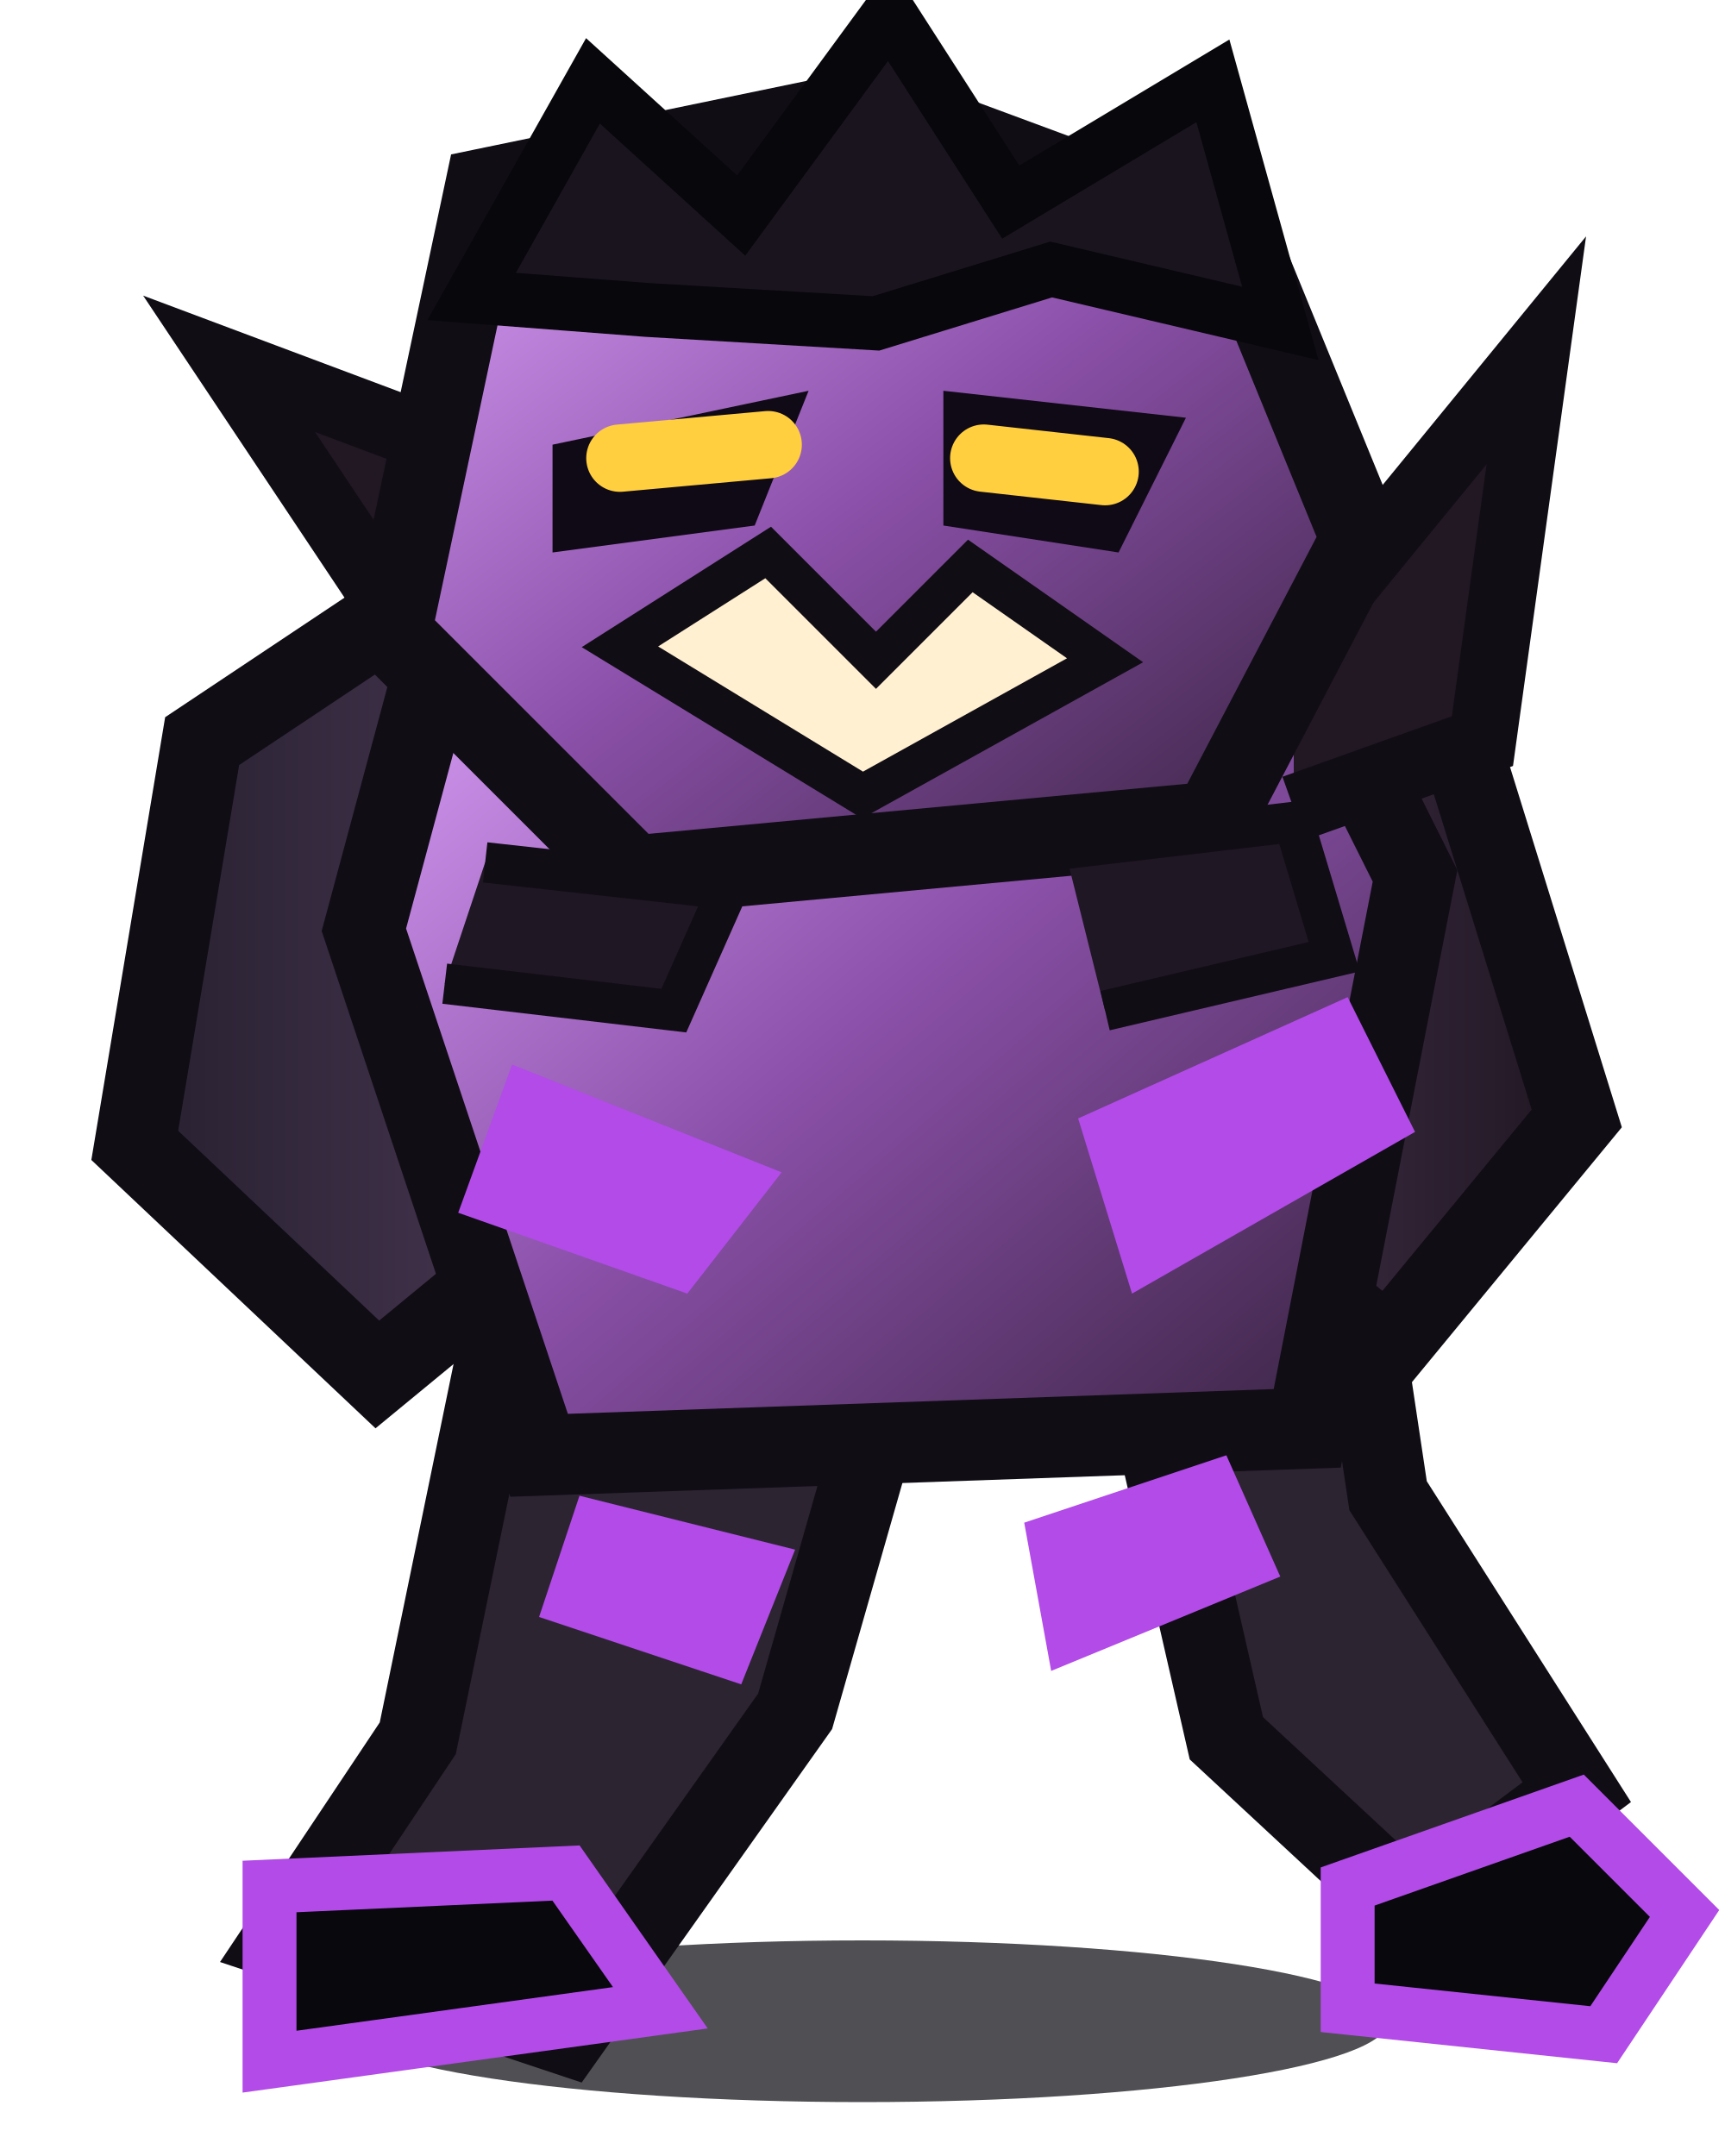
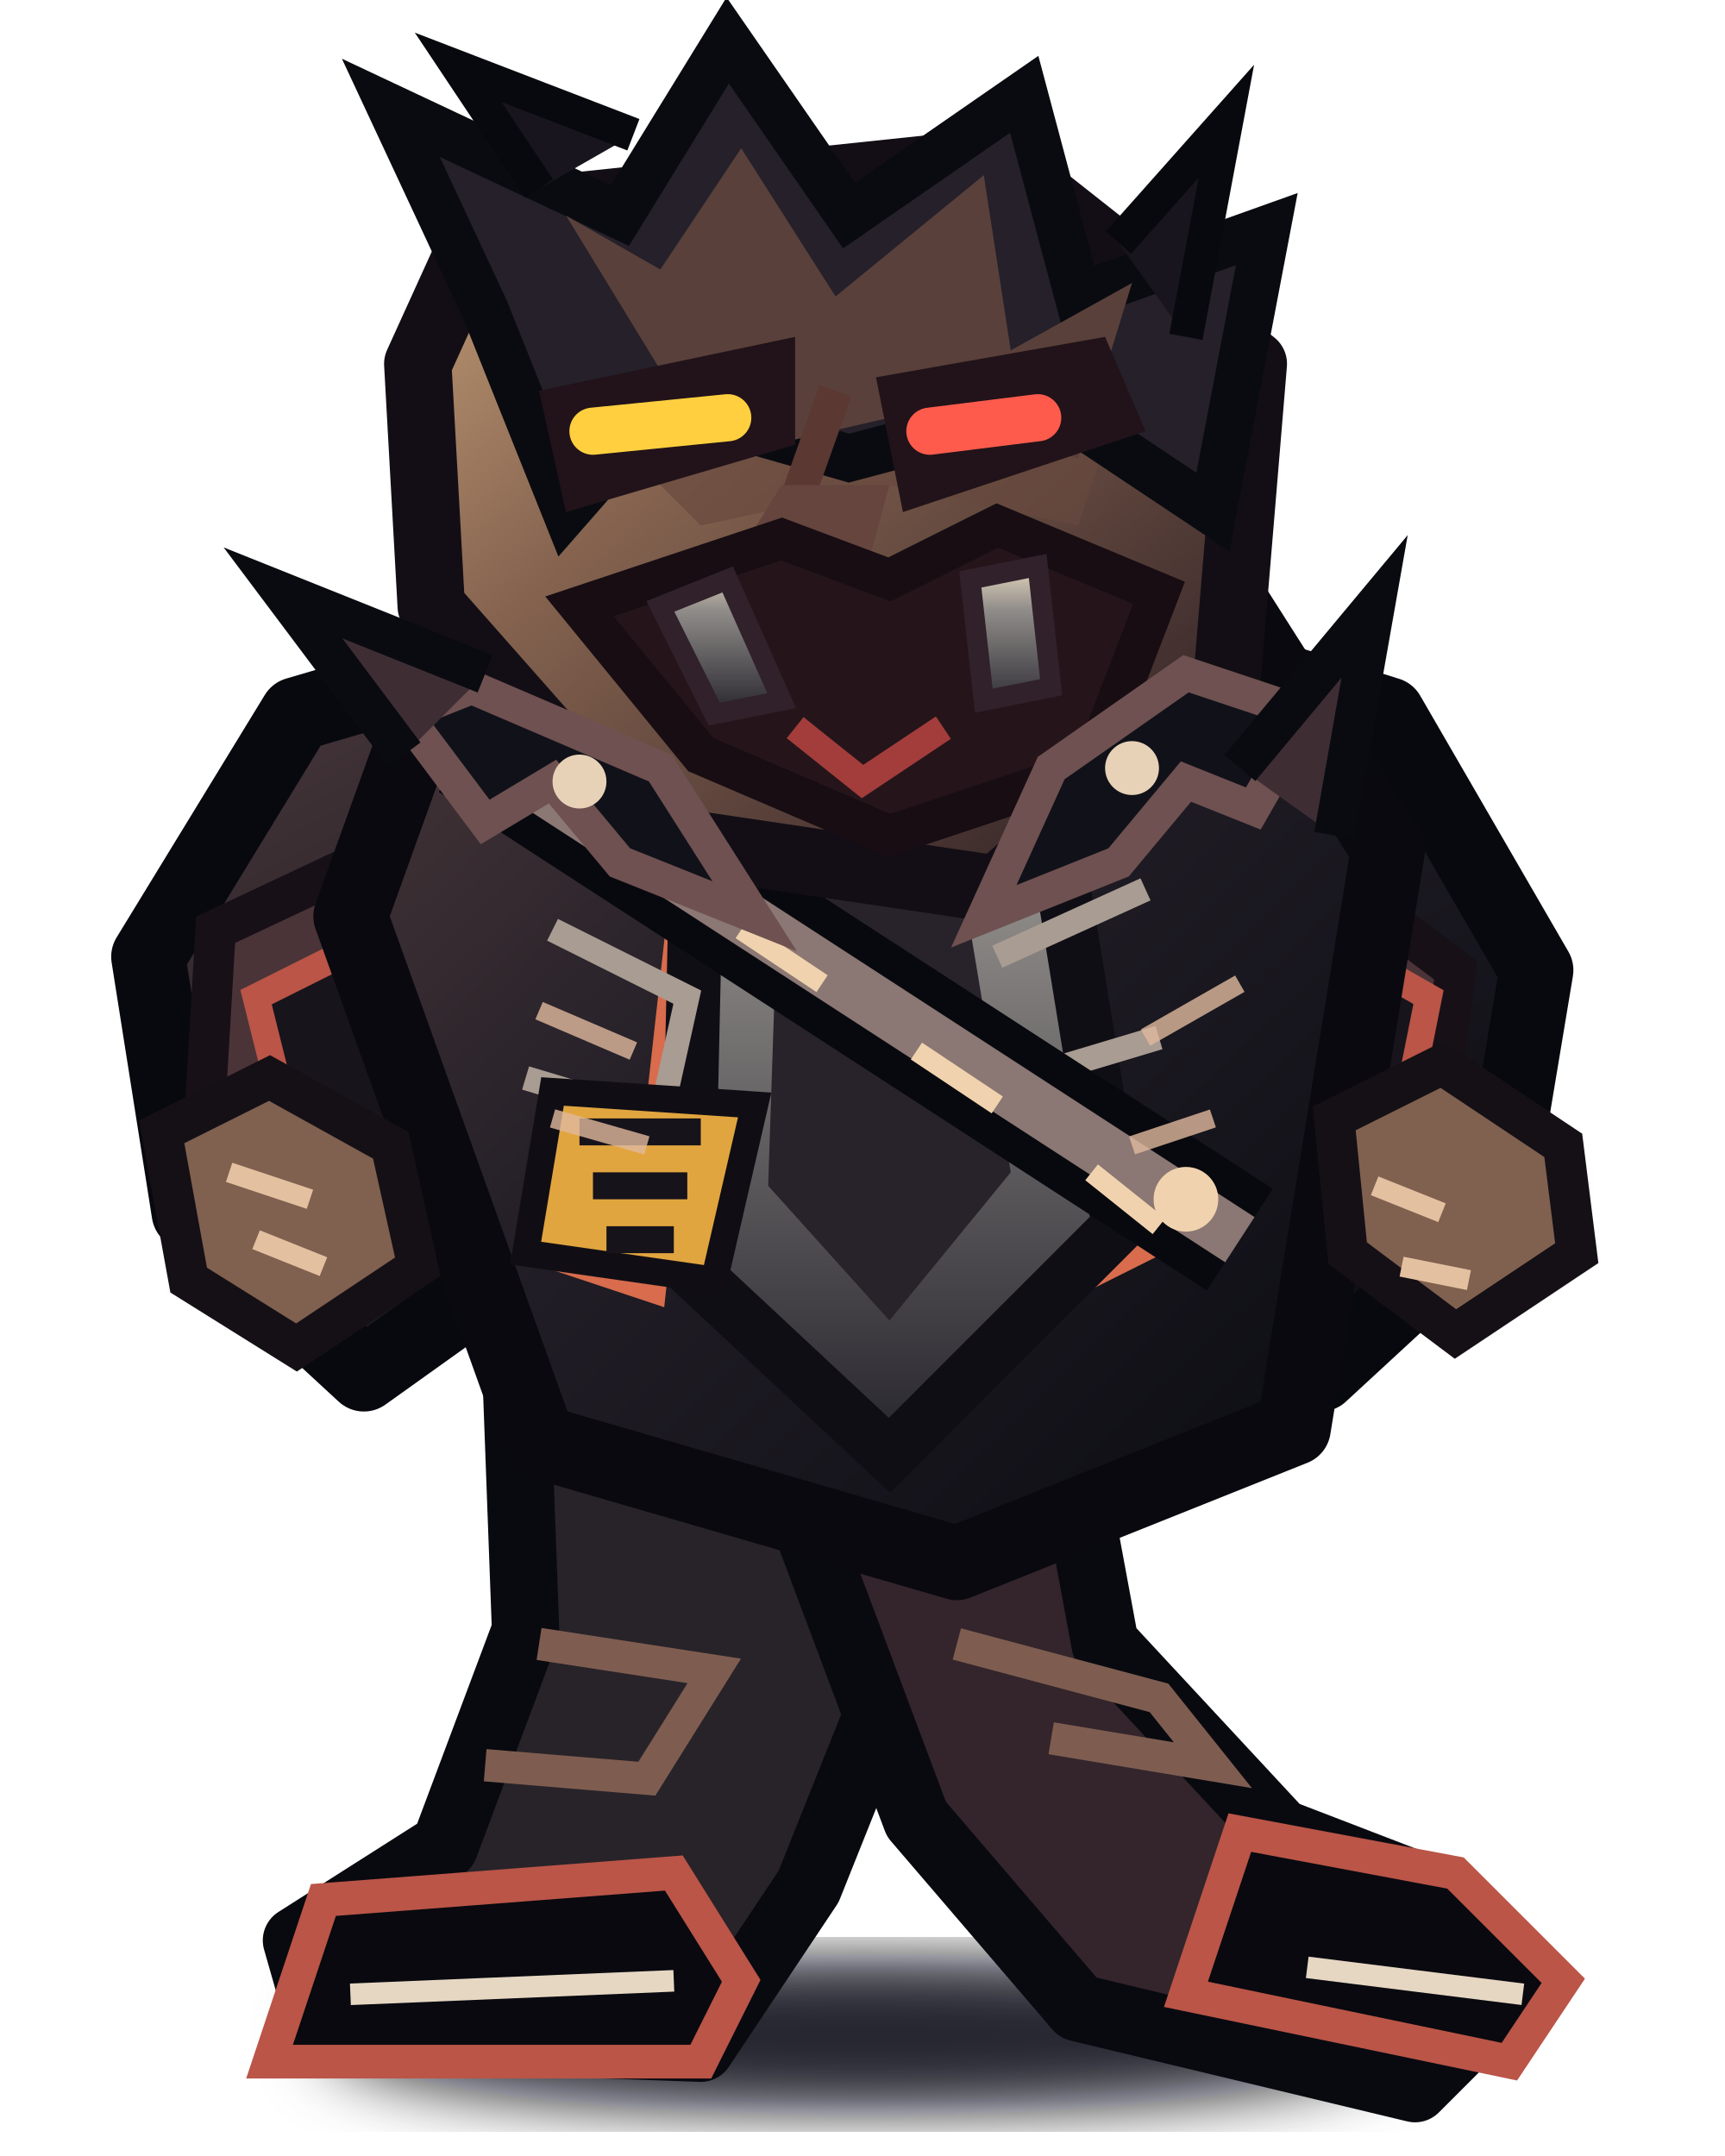
<svg xmlns="http://www.w3.org/2000/svg" viewBox="0 0 128 160">
  <defs>
-     <linearGradient id="skin" x2="1" y2="1">
-       <stop stop-color="#e1a7ff" />
-       <stop offset=".5" stop-color="#8b50a9" />
-       <stop offset="1" stop-color="#322039" />
+     <linearGradient id="flesh" x1="0" y1="0" x2="1" y2="1">
+       <stop stop-color="#c7a17a" />
+       <stop offset=".36" stop-color="#85634f" />
+       <stop offset=".75" stop-color="#4b3633" />
+       <stop offset="1" stop-color="#211a20" />
    </linearGradient>
-     <linearGradient id="armor" x2="1">
-       <stop stop-color="#27202f" />
-       <stop offset=".5" stop-color="#5d466a" />
-       <stop offset="1" stop-color="#201722" />
+     <linearGradient id="armor" x1="0" y1="0" x2="1" y2="1">
+       <stop stop-color="#4c3a3c" />
+       <stop offset=".45" stop-color="#211d26" />
+       <stop offset="1" stop-color="#0a0b11" />
    </linearGradient>
+     <linearGradient id="steel" x1="0" y1="0" x2="0" y2="1">
+       <stop stop-color="#e5d6be" />
+       <stop offset=".3" stop-color="#8f8c89" />
+       <stop offset="1" stop-color="#27252d" />
+     </linearGradient>
+     <filter id="shadow">
+       <feGaussianBlur stdDeviation="2.5" />
+     </filter>
  </defs>
-   <ellipse cx="64" cy="150" rx="39" ry="6" fill="#05040a" opacity=".7" />
-   <path d="m38 95-7 34-10 15 21 7 17-24 8-28M83 94l8 35 14 13 12-9-14-22-3-20" fill="#2c2431" stroke="#100d15" stroke-width="6" />
-   <path d="m20 140 22-1 7 10-29 4zM100 140l17-6 8 8-6 9-19-2z" fill="#08080d" stroke="#b24be8" stroke-width="4" />
-   <path d="m33 43-18 12-5 30 18 17 17-14M92 43l16 11 9 29-14 17-16-13" fill="url(#armor)" stroke="#100d15" stroke-width="6" />
-   <path d="m34 43 59-2 12 24-8 41-57 2-13-39z" fill="url(#skin)" stroke="#100d15" stroke-width="6" />
-   <path d="m31 48-14-21 24 9 4 13M96 48l18-22-4 29-14 5" fill="#211824" stroke="#100d15" stroke-width="5" />
-   <path d="m36 14 29-6 27 10 9 22-11 21-43 4-18-18z" fill="url(#skin)" stroke="#100d15" stroke-width="6" />
-   <path d="m35 22 9-16 11 10 11-15 9 14 15-9 5 18-17-4-13 4-17-1z" fill="#1a141f" stroke="#08070c" stroke-width="4" />
-   <path d="m41 33 19-4-4 10-15 2M70 29l18 2-5 10-13-2" fill="#100a16" />
-   <path d="m46 34 11-1M73 34l9 1" stroke="#ffcf3f" stroke-width="5" stroke-linecap="round" />
-   <path d="m46 48 11-7 8 8 7-7 10 7-18 10z" fill="#fff0d2" stroke="#100d15" stroke-width="3" />
-   <path d="m36 64 18 2-4 9-17-2M79 63l17-2 3 10-17 4" fill="#201725" stroke="#100d15" stroke-width="3" />
-   <path d="m38 79 20 8-7 9-17-6M80 83l20-9 5 10-21 12" fill="#b24be8" />
-   <path d="m43 111 16 4-4 10-15-5M76 113l15-5 4 9-17 7" fill="#b24be8" />
+   <ellipse cx="64" cy="151" rx="40" ry="6" fill="#020207" opacity=".85" filter="url(#shadow)" />
+   <path d="m38 94 1 27-6 16-11 7 2 7 28 1 8-12 10-25-1-18z" fill="#282329" stroke="#090a10" stroke-width="5" stroke-linejoin="round" />
+   <path d="m77 95 5 27 13 14 13 5 4 7-7 7-25-6-12-14-9-24z" fill="#33252b" stroke="#090a10" stroke-width="5" stroke-linejoin="round" />
+   <path d="m24 141 26-2 5 8-3 6H20zM92 136l16 3 8 8-4 6-24-5z" fill="#09090f" stroke="#ba5547" stroke-width="2.5" />
+   <path d="m26 148 24-1m47-1 16 2" stroke="#e6d7c3" stroke-width="1.6" />
+   <path d="m40 122 13 2-5 8-12-1m35-9 15 4 4 5-12-2" fill="none" stroke="#7e5d50" stroke-width="2.4" />
+   <path d="m39 48-17 5-11 18 3 19 13 12 14-10 6-22M87 48l16 5 11 19-3 18-13 12-13-10-6-22" fill="url(#armor)" stroke="#08090f" stroke-width="5.5" stroke-linejoin="round" />
+   <path d="m16 69 17-8 10 11-4 18-14 6-10-10zM96 63l12 9-2 17-12 7-8-12z" fill="#4a3438" stroke="#171017" stroke-width="3" />
+   <path d="m19 74 10-5 8 6-4 12-10 3zM99 70l7 4-2 10-7 4-4-7z" fill="#17141c" stroke="#ba5547" stroke-width="2" />
+   <path d="m35 43 54-2 14 22-7 43-25 10-31-9-14-39z" fill="url(#armor)" stroke="#09090f" stroke-width="5.5" stroke-linejoin="round" />
+   <path d="m38 54 14 5-4 36-9-3m44-38-10 9 8 31 8-4" fill="none" stroke="#d86c4c" stroke-width="3" />
+   <path d="m52 49 24-1 7 43-17 17-15-14z" fill="url(#steel)" stroke="#100e15" stroke-width="4" />
+   <path d="m58 58 12-1 5 30-9 11-9-10z" fill="#28232b" />
+   <path d="m41 69 10 5-2 9-10-3m35-9 11-5m-9 14 10-3" fill="none" stroke="#a99c92" stroke-width="1.8" />
+   <path d="m35 55 57 37" stroke="#08090e" stroke-width="9" />
+   <path d="m35 55 57 37" stroke="#8b7773" stroke-width="4" />
+   <path d="m42 60 6 4m7 5 6 4m7 5 6 4m7 5 5 4" stroke="#f0d3ae" stroke-width="1.5" />
+   <path d="m41 81 15 1-3 13-14-2z" fill="#e1a53f" stroke="#100e14" stroke-width="2" />
+   <path d="m43 84 9 0m-8 4 7 0m-6 4 5 0" stroke="#17131b" stroke-width="2" />
+   <circle cx="43" cy="58" r="2.4" fill="#f0d3ae" />
+   <circle cx="88" cy="89" r="2.4" fill="#f0d3ae" />
+   <path d="m49 42 2 13 13 8 14-10-2-14z" fill="#765244" stroke="#151016" stroke-width="3" />
+   <path d="m36 16 38-4 19 15-2 24-17 15-27-4-15-17-1-18z" fill="url(#flesh)" stroke="#130e15" stroke-width="5" stroke-linejoin="round" />
+   <path d="m40 27 10-10 8 10 10-13 6 15 11-5-5 15-14-3-14 3z" fill="#67483e" opacity=".65" />
+   <path d="m36 23-7-15 17 8 8-13 9 13 13-9 4 15 14-5-4 21-12-8-15 4-14-4-7 8z" fill="#252029" stroke="#0a0b10" stroke-width="3.5" />
+   <path d="m42 16 7 4 6-9 7 11 11-9 2 13 9-5-4 13-14-3-13 3z" fill="#59403b" />
+   <path d="m40 14-6-9 13 5m36 8 8-9-3 16" fill="#18151e" stroke="#08090e" stroke-width="2.5" />
+   <path d="m40 29 19-4 0 8-17 5zM65 28l17-3 3 7-18 6z" fill="#211319" />
+   <path d="m44 32 10-1" stroke="#ffcf3f" stroke-width="3.5" stroke-linecap="round" />
+   <path d="m69 32 8-1" stroke="#ff5b4c" stroke-width="3.5" stroke-linecap="round" />
+   <path d="m62 29-5 14 4 4" fill="none" stroke="#5b3832" stroke-width="2.5" />
+   <path d="m58 36 8 0-3 11-7 1-3-4z" fill="#65453e" />
+   <path d="m43 45 15-5 8 3 8-4 12 5-5 13-15 5-14-6z" fill="#25151a" stroke="#170d13" stroke-width="3" />
+   <path d="m49 45 5-2 4 9-5 1zM72 43l5-1 1 9-5 1z" fill="url(#steel)" stroke="#30212a" stroke-width="1.5" />
+   <path d="m59 54 5 4 6-4" fill="none" stroke="#a33d3b" stroke-width="2" />
+   <path d="m35 51 14 6 7 11-10-4-5-6-5 3-6-8zM88 50l-10 7-5 11 10-4 5-6 5 2 4-7z" fill="#111119" stroke="#6e5150" stroke-width="2.5" />
+   <path d="m30 56-9-12 15 6m56 7 10-12-3 17" fill="#3e2e34" stroke="#0a0b10" stroke-width="3" />
+   <circle cx="43" cy="58" r="2" fill="#e7d2b7" />
+   <circle cx="84" cy="57" r="2" fill="#e7d2b7" />
+   <path d="m40 75 7 3m-6 5 7 2m37-8 7-4m-8 12 6-2" stroke="#e0b99d" stroke-width="1.4" opacity=".8" />
+   <path d="m12 84 8-4 9 5 2 9-9 6-8-5zM99 83l8-4 9 6 1 8-9 6-8-6z" fill="#80604f" stroke="#151016" stroke-width="3" />
+   <path d="m17 87 6 2m-4 3 5 2m78-6 5 2m-3 4 5 1" stroke="#e3c09f" stroke-width="1.5" />
</svg>
